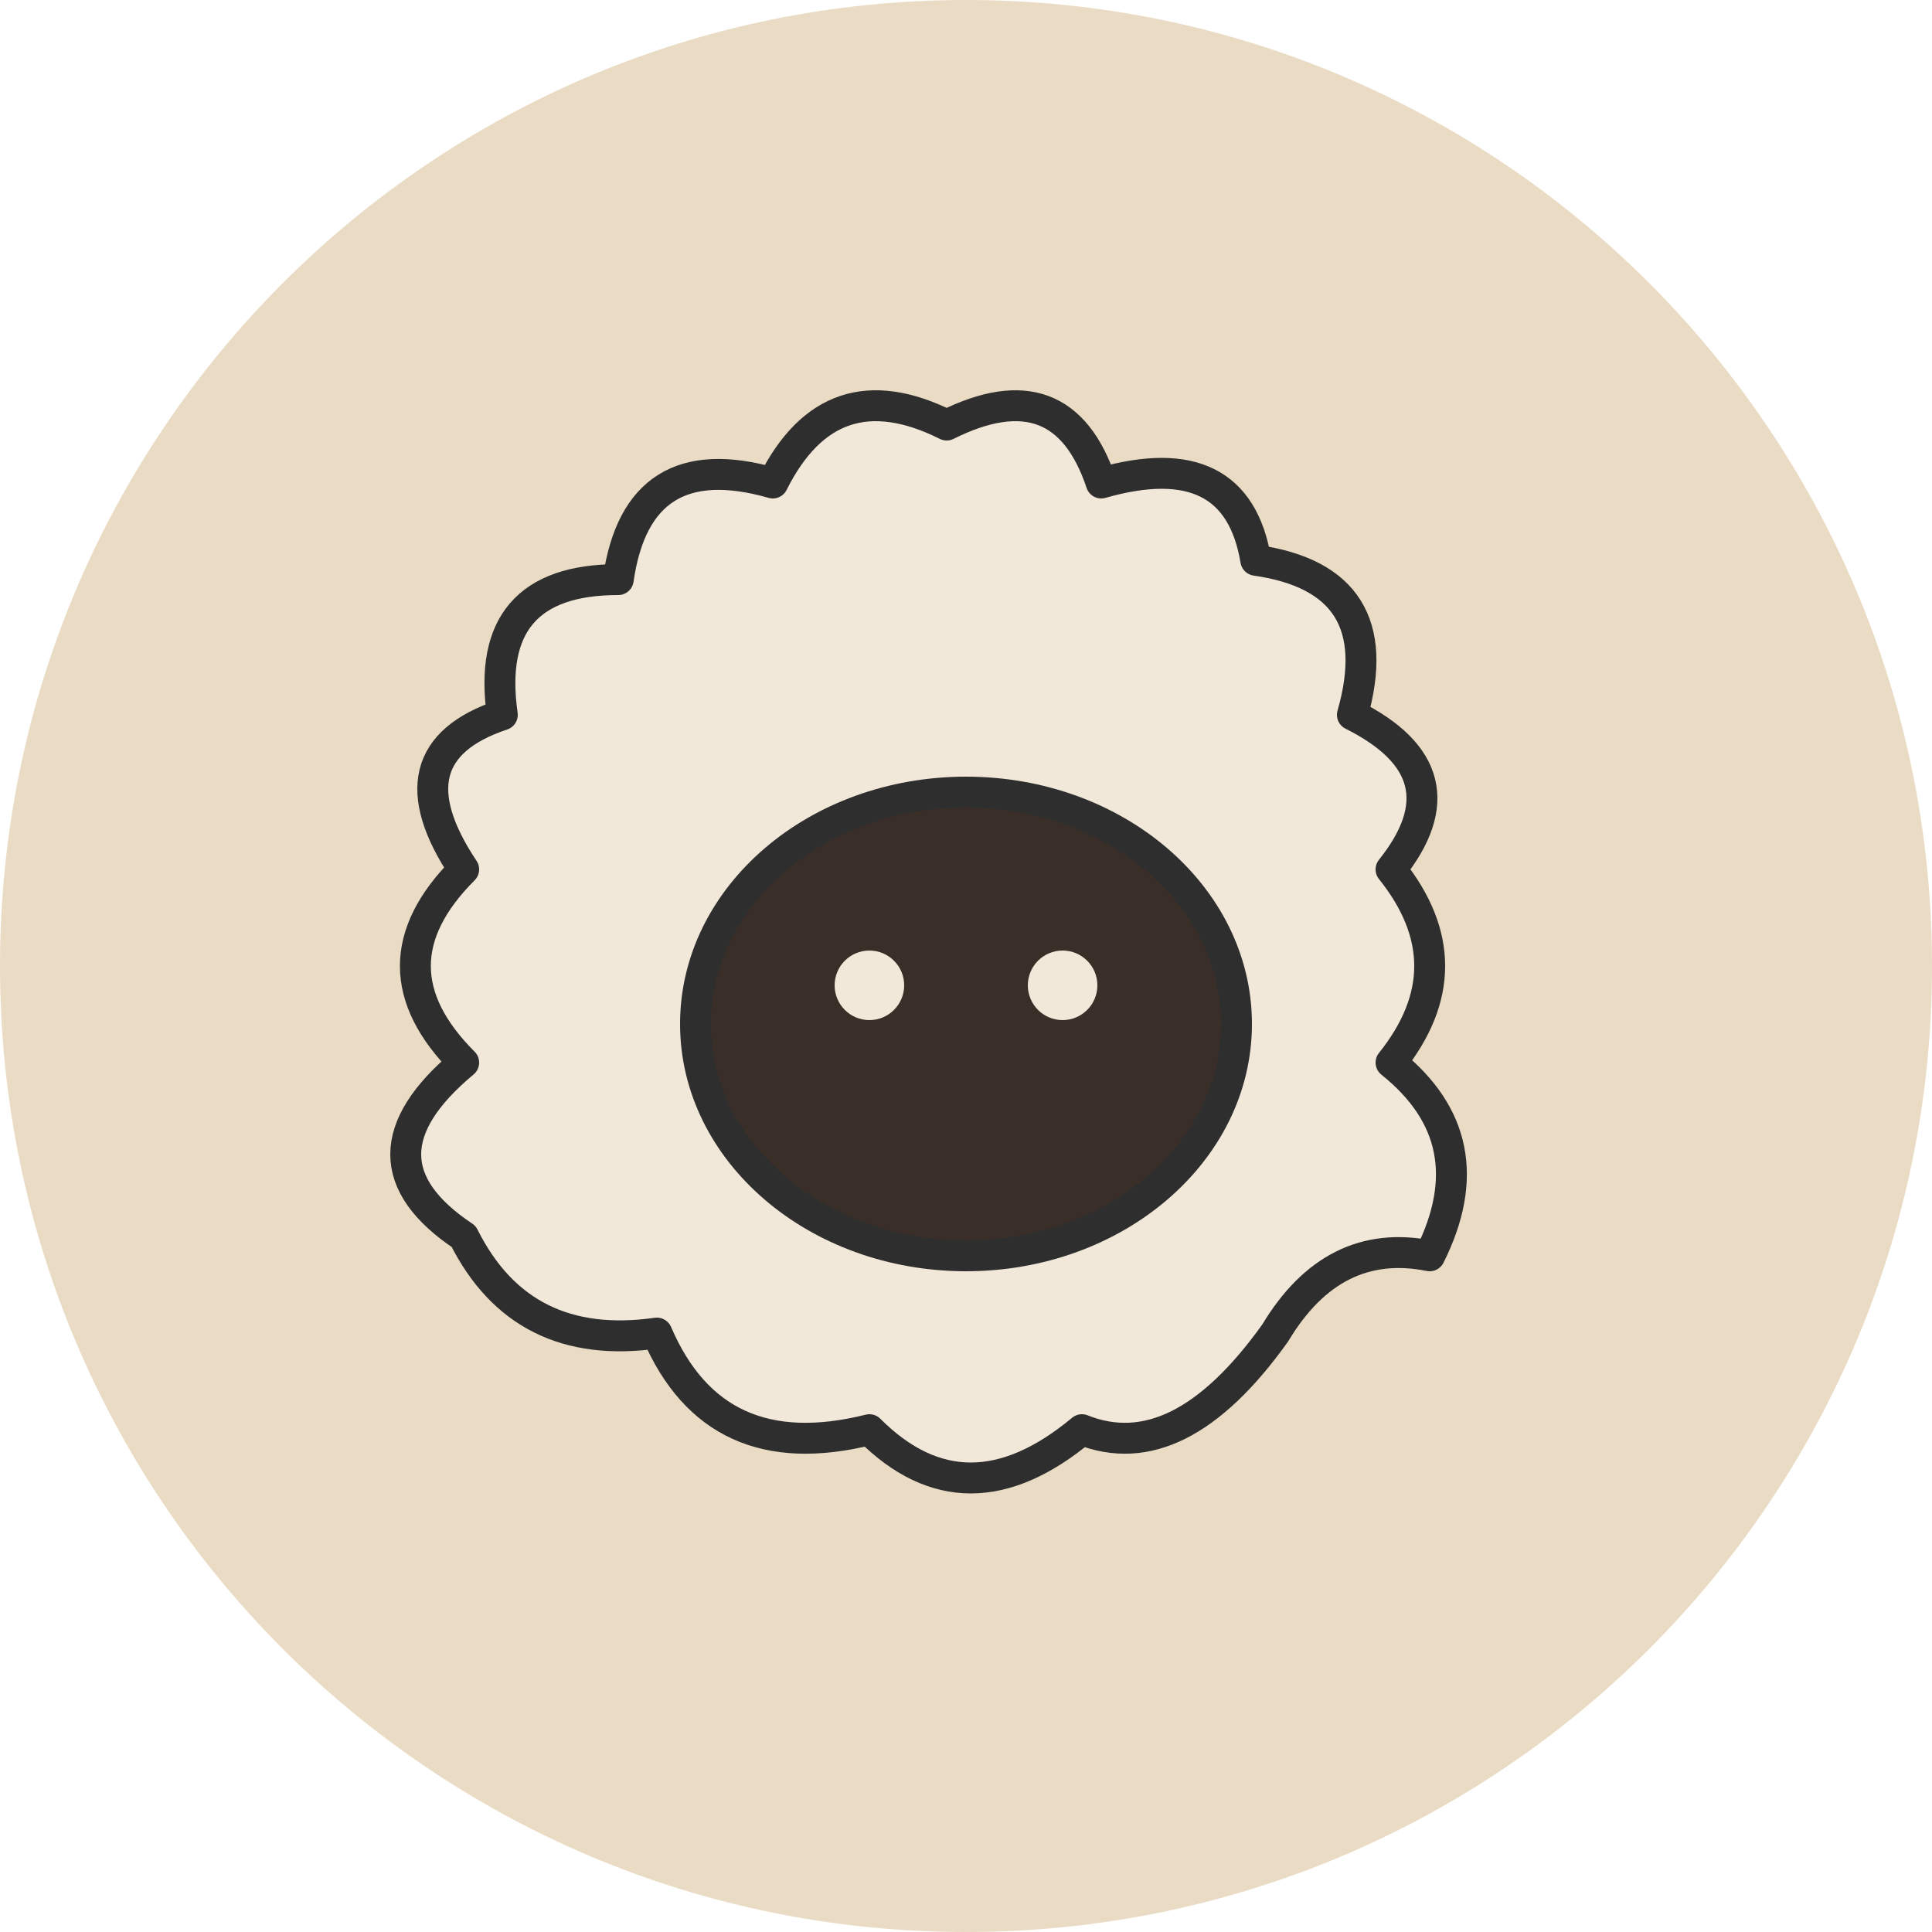
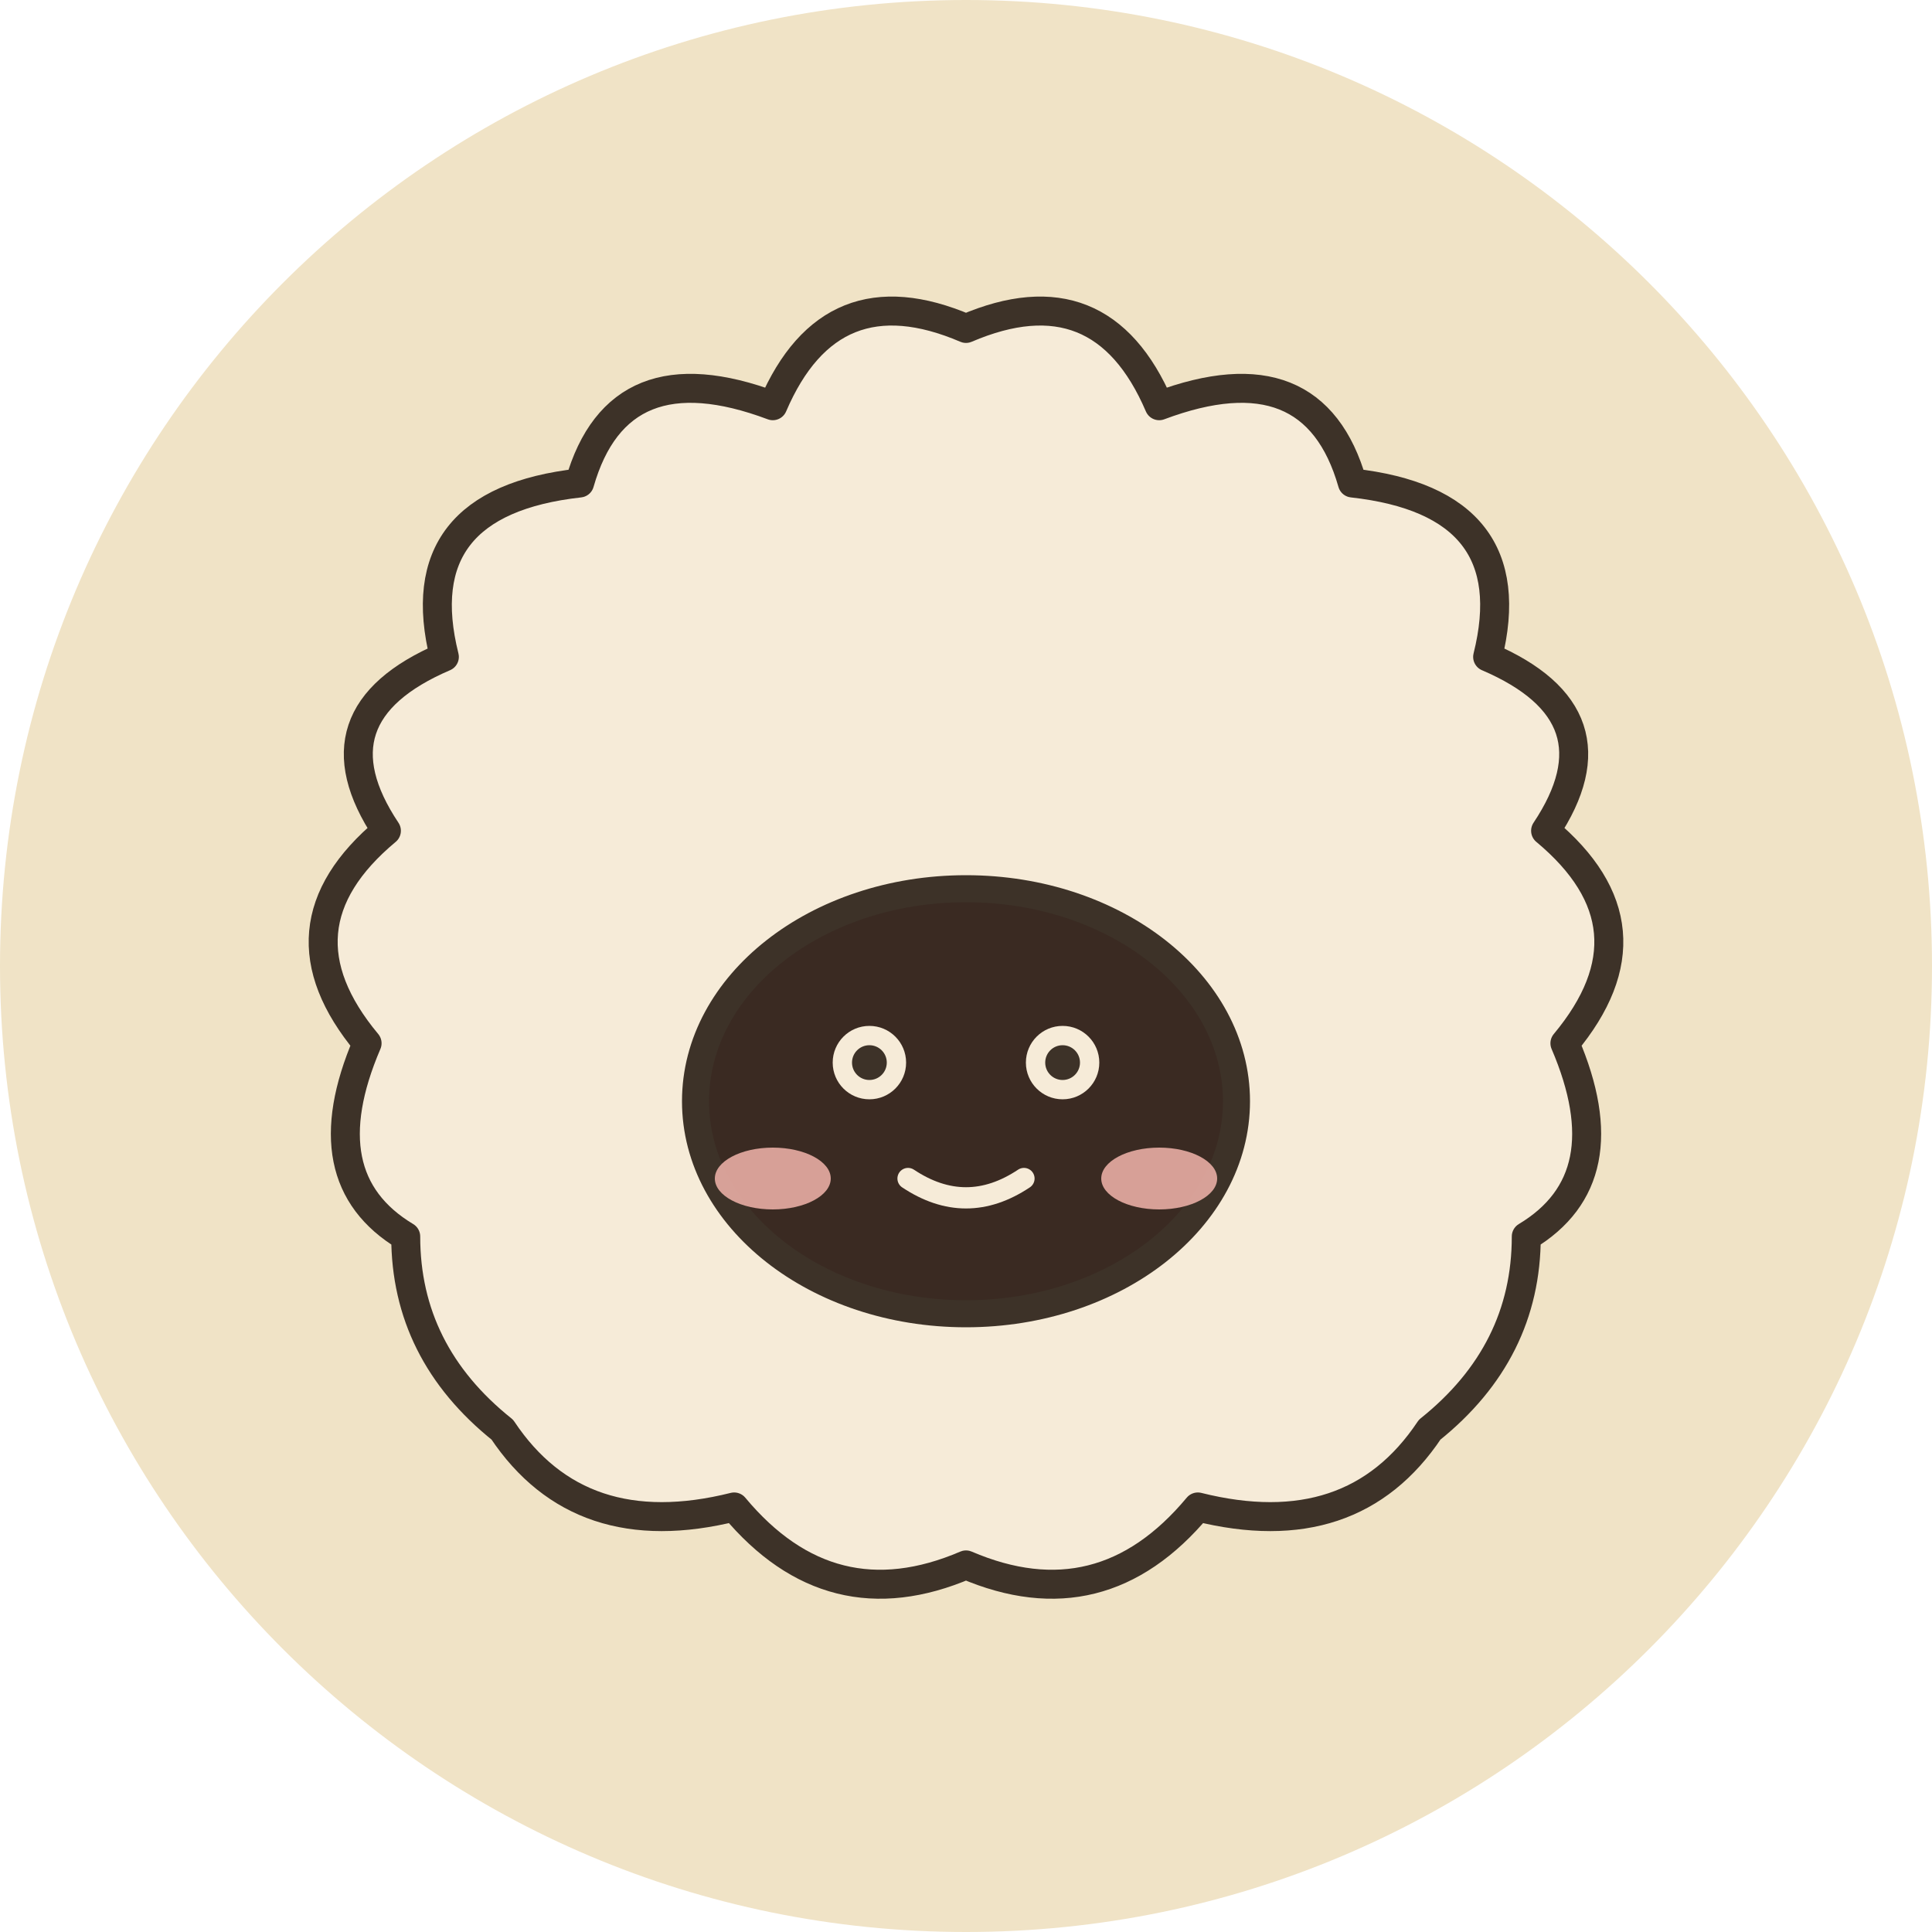
<svg xmlns="http://www.w3.org/2000/svg" viewBox="0 0 200 200" role="img" aria-label="Borrego">
-   <circle cx="100" cy="100" r="100" fill="#EADCC4" />
-   <path d="M132 138 Q138 128 148 130 Q154 118 144 110 Q152 100 144 90 Q152 80 140 74 Q144 60 130 58 Q128 46 114 50 Q110 38 98 44 Q86 38 80 50 Q66 46 64 60 Q50 60 52 74 Q40 78 48 90 Q38 100 48 110 Q36 120 48 128 Q54 140 68 138 Q74 152 90 148 Q100 158 112 148 Q122 152 132 138 Z" fill="#F2E8D9" stroke="#2E2E2E" stroke-width="3.2" stroke-linejoin="round" />
-   <ellipse cx="100" cy="106" rx="28" ry="24" fill="#3A2E28" stroke="#2E2E2E" stroke-width="3.2" />
-   <g fill="#F2E8D9">
-     <circle cx="90" cy="102" r="3.6" />
-     <circle cx="110" cy="102" r="3.6" />
+   <circle cx="100" cy="100" r="100" fill="#F0E3C6" />
+   <path d="M148 148 Q158 140 158 128 Q168 122 162 108 Q172 96 160 86 Q168 74 154 68 Q158 52 140 50 Q136 36 120 42 Q114 28 100 34 Q86 28 80 42 Q64 36 60 50 Q42 52 46 68 Q32 74 40 86 Q28 96 38 108 Q32 122 42 128 Q42 140 52 148 Q60 160 76 156 Q86 168 100 162 Q114 168 124 156 Q140 160 148 148 Z" fill="#F6EBD8" stroke="#3D3228" stroke-width="3" stroke-linejoin="round" />
+   <ellipse cx="100" cy="114" rx="28" ry="22" fill="#3A2A22" stroke="#3D3228" stroke-width="2.8" />
+   <g fill="#F2B5AC" opacity="0.85">
+     <ellipse cx="80" cy="122" rx="6" ry="3.2" />
+     <ellipse cx="120" cy="122" rx="6" ry="3.2" />
  </g>
+   <g fill="#F6EBD8">
+     <circle cx="90" cy="110" r="3.8" />
+     <circle cx="110" cy="110" r="3.8" />
+   </g>
+   <g fill="#3D3228">
+     <circle cx="90" cy="110" r="1.8" />
+     <circle cx="110" cy="110" r="1.8" />
+   </g>
+   <path d="M94 122 Q100 126 106 122" fill="none" stroke="#F6EBD8" stroke-width="2.2" stroke-linecap="round" />
</svg>
